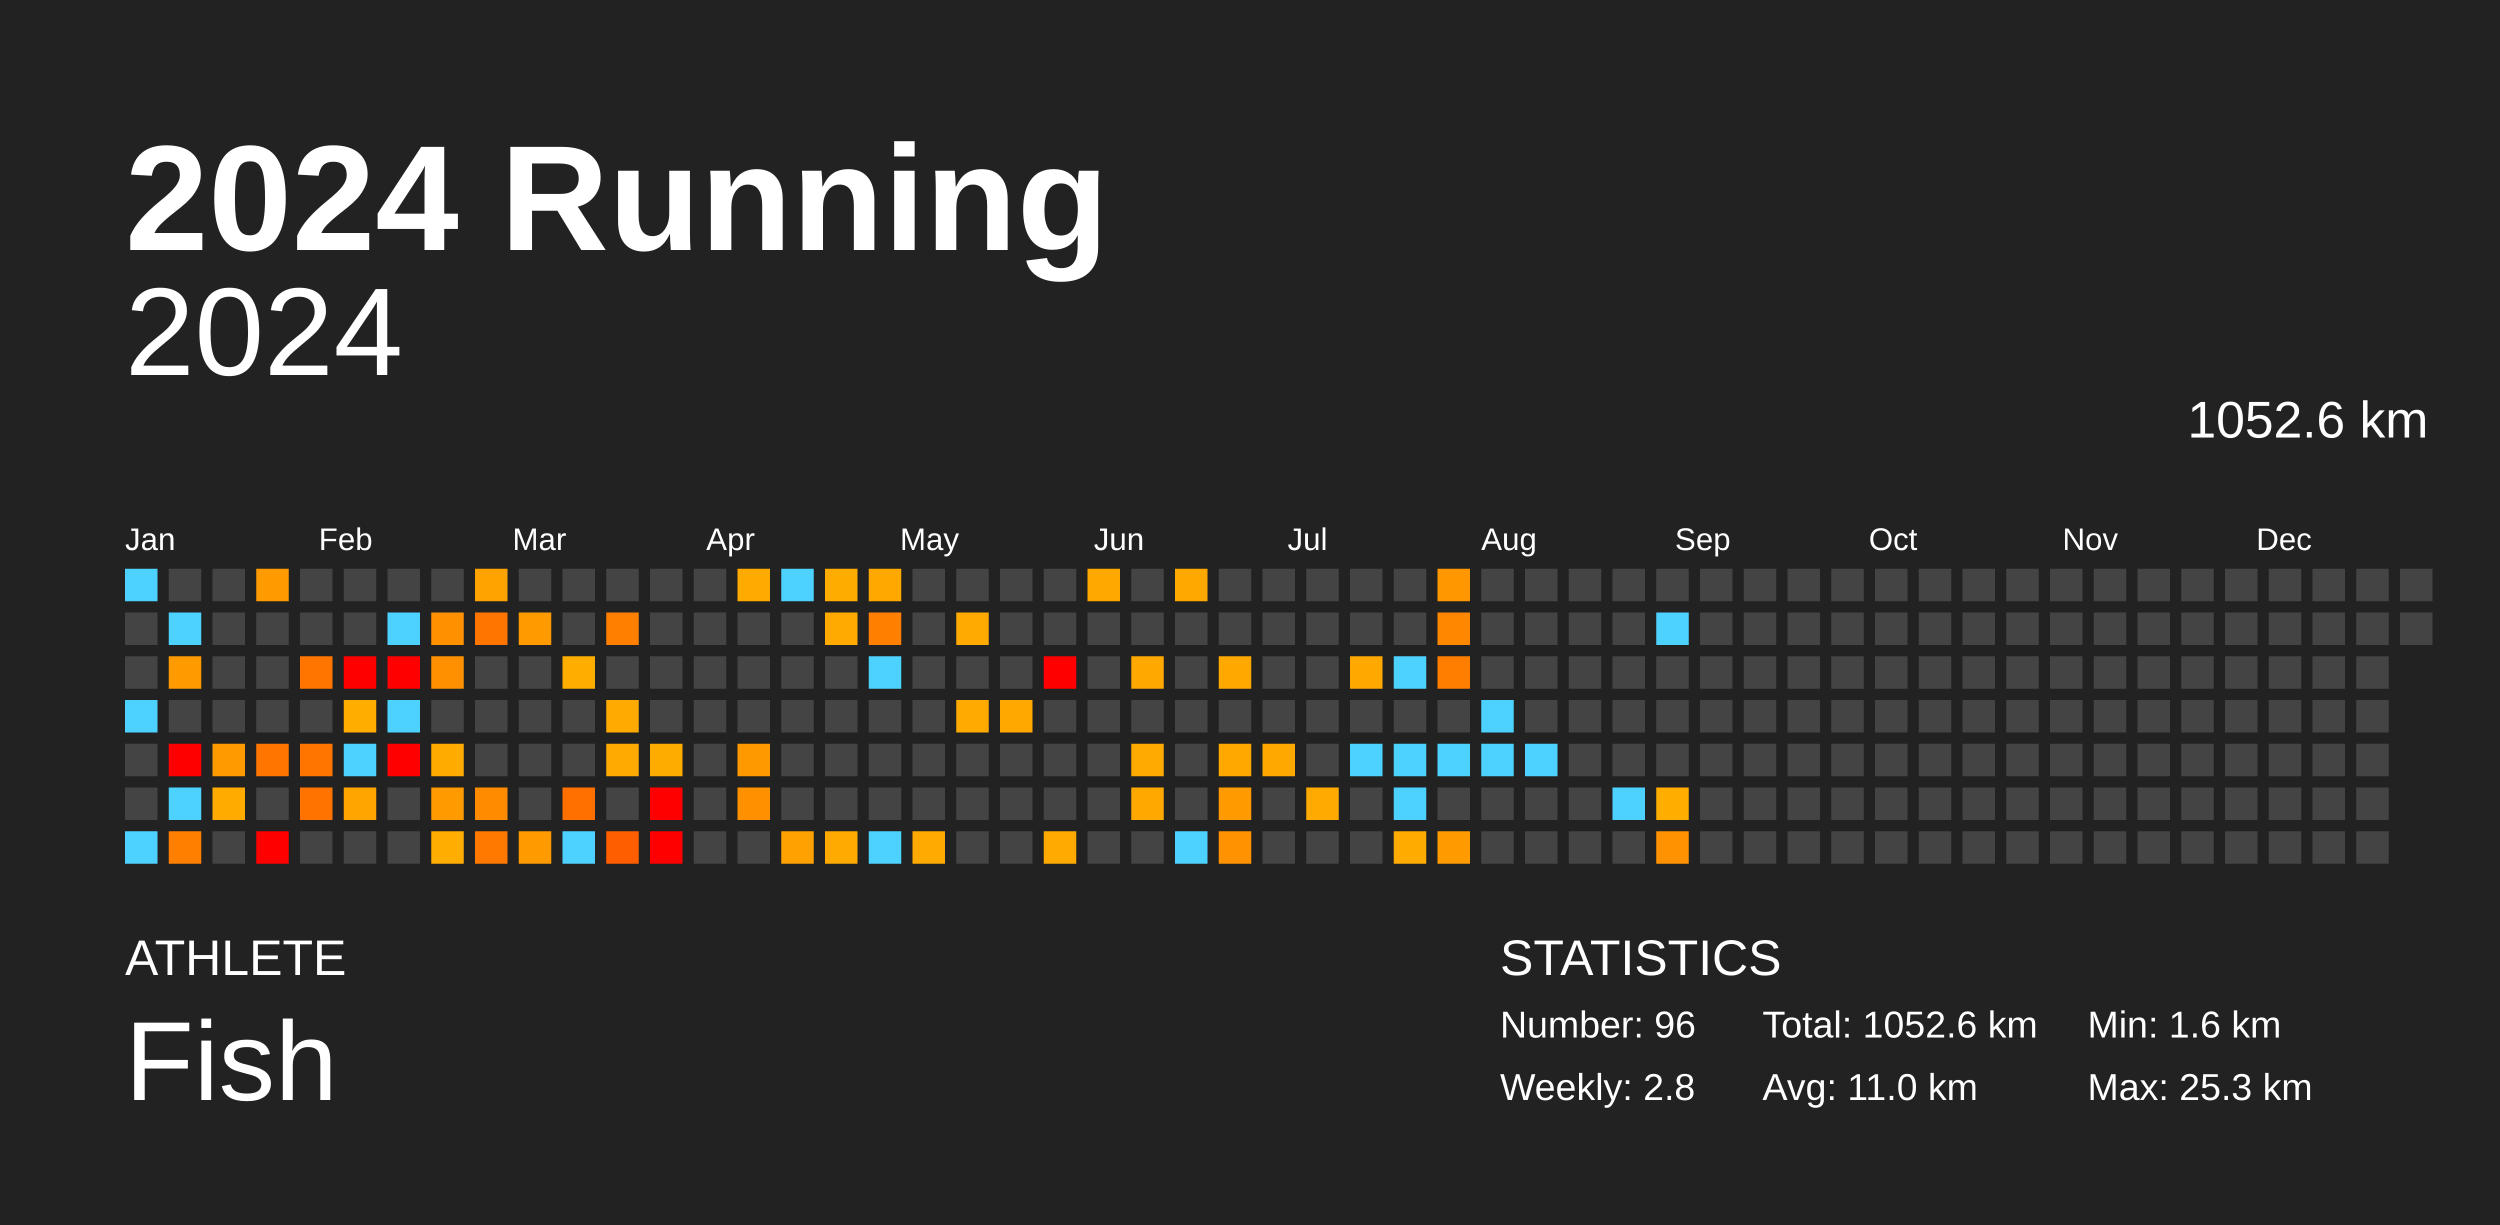
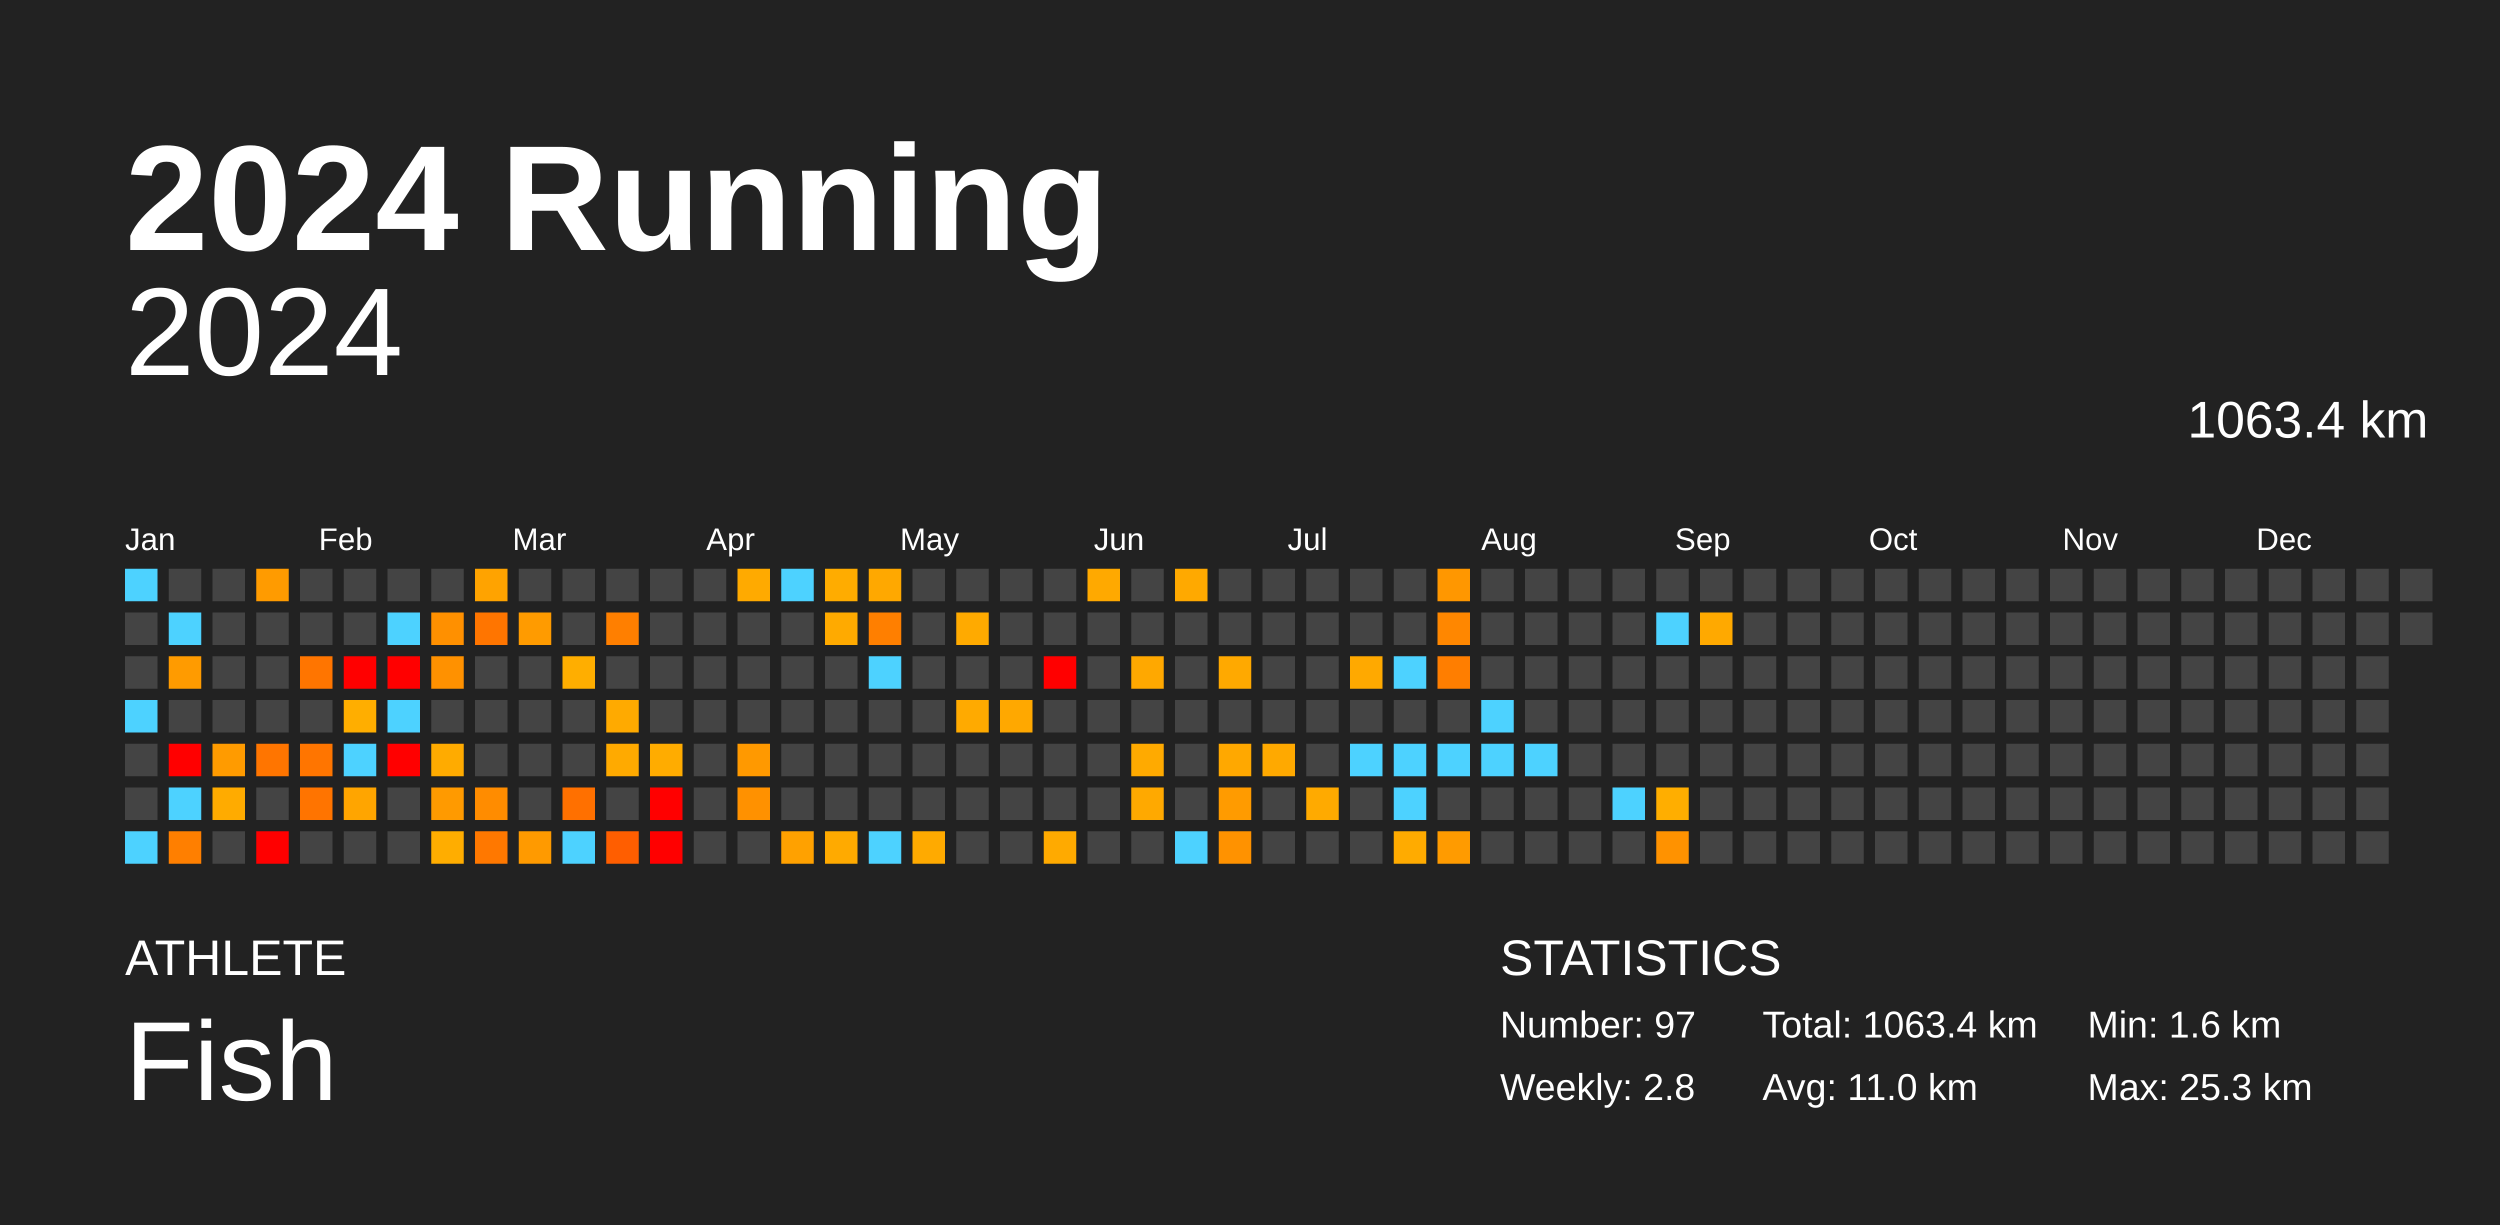
<svg xmlns="http://www.w3.org/2000/svg" baseProfile="full" height="98mm" version="1.1" viewBox="0,0,200,98" width="200mm">
  <defs />
  <rect fill="#222222" height="98" width="200" x="0" y="0" />
  <text fill="#FFFFFF" style="font-size:12px; font-family:Arial; font-weight:bold;" x="10" y="20">2024 Running</text>
  <text fill="#FFFFFF" style="font-size:4px; font-family:Arial" x="10" y="78">ATHLETE</text>
  <text fill="#FFFFFF" style="font-size:9px; font-family:Arial" x="10" y="88">Fish</text>
  <text fill="#FFFFFF" style="font-size:4px; font-family:Arial" x="120" y="78">STATISTICS</text>
-   <text fill="#FFFFFF" style="font-size:3px; font-family:Arial" x="120" y="83">Number: 96</text>
+   <text fill="#FFFFFF" style="font-size:3px; font-family:Arial" x="120" y="83">Number: 97</text>
  <text fill="#FFFFFF" style="font-size:3px; font-family:Arial" x="120" y="88">Weekly: 2.8</text>
-   <text fill="#FFFFFF" style="font-size:3px; font-family:Arial" x="141" y="83">Total: 1052.6 km</text>
+   <text fill="#FFFFFF" style="font-size:3px; font-family:Arial" x="141" y="83">Total: 1063.4 km</text>
  <text fill="#FFFFFF" style="font-size:3px; font-family:Arial" x="141" y="88">Avg: 11.0 km</text>
  <text fill="#FFFFFF" style="font-size:3px; font-family:Arial" x="167" y="83">Min: 1.6 km</text>
  <text fill="#FFFFFF" style="font-size:3px; font-family:Arial" x="167" y="88">Max: 25.3 km</text>
  <text alignment-baseline="hanging" fill="#FFFFFF" style="font-size:10.0px; font-family:Arial;" x="10" y="30">2024</text>
-   <text alignment-baseline="hanging" fill="#FFFFFF" style="font-size:4.125px; font-family:Arial;" x="175" y="35">1052.6 km</text>
+   <text alignment-baseline="hanging" fill="#FFFFFF" style="font-size:4.125px; font-family:Arial;" x="175" y="35">1063.4 km</text>
  <text fill="#FFFFFF" style="font-size:2.5px; font-family:Arial" x="10.0" y="44">Jan</text>
  <text fill="#FFFFFF" style="font-size:2.5px; font-family:Arial" x="25.5" y="44">Feb</text>
  <text fill="#FFFFFF" style="font-size:2.5px; font-family:Arial" x="41.0" y="44">Mar</text>
  <text fill="#FFFFFF" style="font-size:2.5px; font-family:Arial" x="56.5" y="44">Apr</text>
  <text fill="#FFFFFF" style="font-size:2.5px; font-family:Arial" x="72.0" y="44">May</text>
  <text fill="#FFFFFF" style="font-size:2.5px; font-family:Arial" x="87.5" y="44">Jun</text>
  <text fill="#FFFFFF" style="font-size:2.5px; font-family:Arial" x="103.0" y="44">Jul</text>
  <text fill="#FFFFFF" style="font-size:2.5px; font-family:Arial" x="118.5" y="44">Aug</text>
  <text fill="#FFFFFF" style="font-size:2.5px; font-family:Arial" x="134.0" y="44">Sep</text>
  <text fill="#FFFFFF" style="font-size:2.5px; font-family:Arial" x="149.5" y="44">Oct</text>
  <text fill="#FFFFFF" style="font-size:2.5px; font-family:Arial" x="165.0" y="44">Nov</text>
  <text fill="#FFFFFF" style="font-size:2.5px; font-family:Arial" x="180.5" y="44">Dec</text>
  <rect fill="#4dd2ff" height="2.6" width="2.6" x="10.0" y="45.5" />
  <rect fill="#444444" height="2.6" width="2.6" x="10.0" y="49.0" />
  <rect fill="#444444" height="2.6" width="2.6" x="10.0" y="52.5" />
  <rect fill="#4dd2ff" height="2.6" width="2.6" x="10.0" y="56.0" />
  <rect fill="#444444" height="2.6" width="2.6" x="10.0" y="59.5" />
  <rect fill="#444444" height="2.6" width="2.6" x="10.0" y="63.0" />
  <rect fill="#4dd2ff" height="2.6" width="2.6" x="10.0" y="66.5" />
  <rect fill="#444444" height="2.6" width="2.6" x="13.5" y="45.5" />
  <rect fill="#4dd2ff" height="2.6" width="2.6" x="13.5" y="49.0" />
  <rect fill="#ff9b00" height="2.6" width="2.6" x="13.5" y="52.5" />
  <rect fill="#444444" height="2.6" width="2.6" x="13.5" y="56.0" />
  <rect fill="red" height="2.6" width="2.6" x="13.5" y="59.5" />
  <rect fill="#4dd2ff" height="2.6" width="2.6" x="13.5" y="63.0" />
  <rect fill="#ff7f00" height="2.6" width="2.6" x="13.5" y="66.5" />
  <rect fill="#444444" height="2.6" width="2.6" x="17.0" y="45.5" />
  <rect fill="#444444" height="2.6" width="2.6" x="17.0" y="49.0" />
  <rect fill="#444444" height="2.6" width="2.6" x="17.0" y="52.5" />
  <rect fill="#444444" height="2.6" width="2.6" x="17.0" y="56.0" />
  <rect fill="#ff9b00" height="2.6" width="2.6" x="17.0" y="59.5" />
  <rect fill="#ffab00" height="2.6" width="2.6" x="17.0" y="63.0" />
  <rect fill="#444444" height="2.6" width="2.6" x="17.0" y="66.5" />
  <rect fill="#ff9b00" height="2.6" width="2.6" x="20.5" y="45.5" />
  <rect fill="#444444" height="2.6" width="2.6" x="20.5" y="49.0" />
  <rect fill="#444444" height="2.6" width="2.6" x="20.5" y="52.5" />
  <rect fill="#444444" height="2.6" width="2.6" x="20.5" y="56.0" />
  <rect fill="#ff7500" height="2.6" width="2.6" x="20.5" y="59.5" />
  <rect fill="#444444" height="2.6" width="2.6" x="20.5" y="63.0" />
  <rect fill="red" height="2.6" width="2.6" x="20.5" y="66.5" />
  <rect fill="#444444" height="2.6" width="2.6" x="24.0" y="45.5" />
  <rect fill="#444444" height="2.6" width="2.6" x="24.0" y="49.0" />
  <rect fill="#ff7500" height="2.6" width="2.6" x="24.0" y="52.5" />
  <rect fill="#444444" height="2.6" width="2.6" x="24.0" y="56.0" />
  <rect fill="#ff7500" height="2.6" width="2.6" x="24.0" y="59.5" />
  <rect fill="#ff7400" height="2.6" width="2.6" x="24.0" y="63.0" />
  <rect fill="#444444" height="2.6" width="2.6" x="24.0" y="66.5" />
  <rect fill="#444444" height="2.6" width="2.6" x="27.5" y="45.5" />
  <rect fill="#444444" height="2.6" width="2.6" x="27.5" y="49.0" />
  <rect fill="red" height="2.6" width="2.6" x="27.5" y="52.5" />
  <rect fill="#ffae00" height="2.6" width="2.6" x="27.5" y="56.0" />
  <rect fill="#4dd2ff" height="2.6" width="2.6" x="27.5" y="59.5" />
  <rect fill="#ffa500" height="2.6" width="2.6" x="27.5" y="63.0" />
  <rect fill="#444444" height="2.6" width="2.6" x="27.5" y="66.5" />
  <rect fill="#444444" height="2.6" width="2.6" x="31.0" y="45.5" />
  <rect fill="#4dd2ff" height="2.6" width="2.6" x="31.0" y="49.0" />
  <rect fill="red" height="2.6" width="2.6" x="31.0" y="52.5" />
  <rect fill="#4dd2ff" height="2.6" width="2.6" x="31.0" y="56.0" />
  <rect fill="red" height="2.6" width="2.6" x="31.0" y="59.5" />
  <rect fill="#444444" height="2.6" width="2.6" x="31.0" y="63.0" />
  <rect fill="#444444" height="2.6" width="2.6" x="31.0" y="66.5" />
  <rect fill="#444444" height="2.6" width="2.6" x="34.5" y="45.5" />
  <rect fill="#ff9000" height="2.6" width="2.6" x="34.5" y="49.0" />
  <rect fill="#ff9100" height="2.6" width="2.6" x="34.5" y="52.5" />
  <rect fill="#444444" height="2.6" width="2.6" x="34.5" y="56.0" />
  <rect fill="#ffab00" height="2.6" width="2.6" x="34.5" y="59.5" />
  <rect fill="#ff9a00" height="2.6" width="2.6" x="34.5" y="63.0" />
  <rect fill="#ffad00" height="2.6" width="2.6" x="34.5" y="66.5" />
  <rect fill="#ffa300" height="2.6" width="2.6" x="38.0" y="45.5" />
  <rect fill="#ff7500" height="2.6" width="2.6" x="38.0" y="49.0" />
  <rect fill="#444444" height="2.6" width="2.6" x="38.0" y="52.5" />
  <rect fill="#444444" height="2.6" width="2.6" x="38.0" y="56.0" />
  <rect fill="#444444" height="2.6" width="2.6" x="38.0" y="59.5" />
  <rect fill="#ff8c00" height="2.6" width="2.6" x="38.0" y="63.0" />
  <rect fill="#ff7800" height="2.6" width="2.6" x="38.0" y="66.5" />
  <rect fill="#444444" height="2.6" width="2.6" x="41.5" y="45.5" />
  <rect fill="#ff9b00" height="2.6" width="2.6" x="41.5" y="49.0" />
  <rect fill="#444444" height="2.6" width="2.6" x="41.5" y="52.5" />
  <rect fill="#444444" height="2.6" width="2.6" x="41.5" y="56.0" />
  <rect fill="#444444" height="2.6" width="2.6" x="41.5" y="59.5" />
  <rect fill="#444444" height="2.6" width="2.6" x="41.5" y="63.0" />
  <rect fill="#ff9a00" height="2.6" width="2.6" x="41.5" y="66.5" />
  <rect fill="#444444" height="2.6" width="2.6" x="45.0" y="45.5" />
  <rect fill="#444444" height="2.6" width="2.6" x="45.0" y="49.0" />
  <rect fill="#ffae00" height="2.6" width="2.6" x="45.0" y="52.5" />
  <rect fill="#444444" height="2.6" width="2.6" x="45.0" y="56.0" />
  <rect fill="#444444" height="2.6" width="2.6" x="45.0" y="59.5" />
  <rect fill="#ff7000" height="2.6" width="2.6" x="45.0" y="63.0" />
  <rect fill="#4dd2ff" height="2.6" width="2.6" x="45.0" y="66.5" />
  <rect fill="#444444" height="2.6" width="2.6" x="48.5" y="45.5" />
  <rect fill="#ff7f00" height="2.6" width="2.6" x="48.5" y="49.0" />
  <rect fill="#444444" height="2.6" width="2.6" x="48.5" y="52.5" />
  <rect fill="#ffaa00" height="2.6" width="2.6" x="48.5" y="56.0" />
  <rect fill="#ffaa00" height="2.6" width="2.6" x="48.5" y="59.5" />
  <rect fill="#444444" height="2.6" width="2.6" x="48.5" y="63.0" />
  <rect fill="#ff5e00" height="2.6" width="2.6" x="48.5" y="66.5" />
  <rect fill="#444444" height="2.6" width="2.6" x="52.0" y="45.5" />
  <rect fill="#444444" height="2.6" width="2.6" x="52.0" y="49.0" />
  <rect fill="#444444" height="2.6" width="2.6" x="52.0" y="52.5" />
  <rect fill="#444444" height="2.6" width="2.6" x="52.0" y="56.0" />
  <rect fill="#ffac00" height="2.6" width="2.6" x="52.0" y="59.5" />
  <rect fill="red" height="2.6" width="2.6" x="52.0" y="63.0" />
  <rect fill="red" height="2.6" width="2.6" x="52.0" y="66.5" />
  <rect fill="#444444" height="2.6" width="2.6" x="55.5" y="45.5" />
  <rect fill="#444444" height="2.6" width="2.6" x="55.5" y="49.0" />
  <rect fill="#444444" height="2.6" width="2.6" x="55.5" y="52.5" />
  <rect fill="#444444" height="2.6" width="2.6" x="55.5" y="56.0" />
  <rect fill="#444444" height="2.6" width="2.6" x="55.5" y="59.5" />
  <rect fill="#444444" height="2.6" width="2.6" x="55.5" y="63.0" />
  <rect fill="#444444" height="2.6" width="2.6" x="55.5" y="66.5" />
  <rect fill="#ffaa00" height="2.6" width="2.6" x="59.0" y="45.5" />
  <rect fill="#444444" height="2.6" width="2.6" x="59.0" y="49.0" />
  <rect fill="#444444" height="2.6" width="2.6" x="59.0" y="52.5" />
  <rect fill="#444444" height="2.6" width="2.6" x="59.0" y="56.0" />
  <rect fill="#ff9900" height="2.6" width="2.6" x="59.0" y="59.5" />
  <rect fill="#ff9100" height="2.6" width="2.6" x="59.0" y="63.0" />
  <rect fill="#444444" height="2.6" width="2.6" x="59.0" y="66.5" />
  <rect fill="#4dd2ff" height="2.6" width="2.6" x="62.5" y="45.5" />
  <rect fill="#444444" height="2.6" width="2.6" x="62.5" y="49.0" />
  <rect fill="#444444" height="2.6" width="2.6" x="62.5" y="52.5" />
  <rect fill="#444444" height="2.6" width="2.6" x="62.5" y="56.0" />
  <rect fill="#444444" height="2.6" width="2.6" x="62.5" y="59.5" />
  <rect fill="#444444" height="2.6" width="2.6" x="62.5" y="63.0" />
  <rect fill="#ffa100" height="2.6" width="2.6" x="62.5" y="66.5" />
  <rect fill="#ffac00" height="2.6" width="2.6" x="66.0" y="45.5" />
  <rect fill="#ffaa00" height="2.6" width="2.6" x="66.0" y="49.0" />
  <rect fill="#444444" height="2.6" width="2.6" x="66.0" y="52.5" />
  <rect fill="#444444" height="2.6" width="2.6" x="66.0" y="56.0" />
  <rect fill="#444444" height="2.6" width="2.6" x="66.0" y="59.5" />
  <rect fill="#444444" height="2.6" width="2.6" x="66.0" y="63.0" />
  <rect fill="#ffaa00" height="2.6" width="2.6" x="66.0" y="66.5" />
  <rect fill="#ffa800" height="2.6" width="2.6" x="69.5" y="45.5" />
  <rect fill="#ff7f00" height="2.6" width="2.6" x="69.5" y="49.0" />
  <rect fill="#4dd2ff" height="2.6" width="2.6" x="69.5" y="52.5" />
  <rect fill="#444444" height="2.6" width="2.6" x="69.5" y="56.0" />
  <rect fill="#444444" height="2.6" width="2.6" x="69.5" y="59.5" />
  <rect fill="#444444" height="2.6" width="2.6" x="69.5" y="63.0" />
  <rect fill="#4dd2ff" height="2.6" width="2.6" x="69.5" y="66.5" />
  <rect fill="#444444" height="2.6" width="2.6" x="73.0" y="45.5" />
  <rect fill="#444444" height="2.6" width="2.6" x="73.0" y="49.0" />
  <rect fill="#444444" height="2.6" width="2.6" x="73.0" y="52.5" />
  <rect fill="#444444" height="2.6" width="2.6" x="73.0" y="56.0" />
  <rect fill="#444444" height="2.6" width="2.6" x="73.0" y="59.5" />
  <rect fill="#444444" height="2.6" width="2.6" x="73.0" y="63.0" />
  <rect fill="#ffaa00" height="2.6" width="2.6" x="73.0" y="66.5" />
  <rect fill="#444444" height="2.6" width="2.6" x="76.5" y="45.5" />
  <rect fill="#ffaa00" height="2.6" width="2.6" x="76.5" y="49.0" />
  <rect fill="#444444" height="2.6" width="2.6" x="76.5" y="52.5" />
  <rect fill="#ffaa00" height="2.6" width="2.6" x="76.5" y="56.0" />
  <rect fill="#444444" height="2.6" width="2.6" x="76.5" y="59.5" />
  <rect fill="#444444" height="2.6" width="2.6" x="76.5" y="63.0" />
  <rect fill="#444444" height="2.6" width="2.6" x="76.5" y="66.5" />
  <rect fill="#444444" height="2.6" width="2.6" x="80.0" y="45.5" />
  <rect fill="#444444" height="2.6" width="2.6" x="80.0" y="49.0" />
  <rect fill="#444444" height="2.6" width="2.6" x="80.0" y="52.5" />
  <rect fill="#ffa800" height="2.6" width="2.6" x="80.0" y="56.0" />
  <rect fill="#444444" height="2.6" width="2.6" x="80.0" y="59.5" />
  <rect fill="#444444" height="2.6" width="2.6" x="80.0" y="63.0" />
  <rect fill="#444444" height="2.6" width="2.6" x="80.0" y="66.5" />
  <rect fill="#444444" height="2.6" width="2.6" x="83.5" y="45.5" />
  <rect fill="#444444" height="2.6" width="2.6" x="83.5" y="49.0" />
  <rect fill="red" height="2.6" width="2.6" x="83.5" y="52.5" />
  <rect fill="#444444" height="2.6" width="2.6" x="83.5" y="56.0" />
  <rect fill="#444444" height="2.6" width="2.6" x="83.5" y="59.5" />
  <rect fill="#444444" height="2.6" width="2.6" x="83.5" y="63.0" />
  <rect fill="#ffaa00" height="2.6" width="2.6" x="83.5" y="66.5" />
  <rect fill="#ffa900" height="2.6" width="2.6" x="87.0" y="45.5" />
  <rect fill="#444444" height="2.6" width="2.6" x="87.0" y="49.0" />
  <rect fill="#444444" height="2.6" width="2.6" x="87.0" y="52.5" />
  <rect fill="#444444" height="2.6" width="2.6" x="87.0" y="56.0" />
  <rect fill="#444444" height="2.6" width="2.6" x="87.0" y="59.5" />
  <rect fill="#444444" height="2.6" width="2.6" x="87.0" y="63.0" />
  <rect fill="#444444" height="2.6" width="2.6" x="87.0" y="66.5" />
  <rect fill="#444444" height="2.6" width="2.6" x="90.5" y="45.5" />
  <rect fill="#444444" height="2.6" width="2.6" x="90.5" y="49.0" />
  <rect fill="#ffa800" height="2.6" width="2.6" x="90.5" y="52.5" />
  <rect fill="#444444" height="2.6" width="2.6" x="90.5" y="56.0" />
  <rect fill="#ffaa00" height="2.6" width="2.6" x="90.5" y="59.5" />
  <rect fill="#ffa900" height="2.6" width="2.6" x="90.5" y="63.0" />
  <rect fill="#444444" height="2.6" width="2.6" x="90.5" y="66.5" />
  <rect fill="#ffa900" height="2.6" width="2.6" x="94.0" y="45.5" />
  <rect fill="#444444" height="2.6" width="2.6" x="94.0" y="49.0" />
  <rect fill="#444444" height="2.6" width="2.6" x="94.0" y="52.5" />
  <rect fill="#444444" height="2.6" width="2.6" x="94.0" y="56.0" />
  <rect fill="#444444" height="2.6" width="2.6" x="94.0" y="59.5" />
  <rect fill="#444444" height="2.6" width="2.6" x="94.0" y="63.0" />
  <rect fill="#4dd2ff" height="2.6" width="2.6" x="94.0" y="66.5" />
  <rect fill="#444444" height="2.6" width="2.6" x="97.5" y="45.5" />
  <rect fill="#444444" height="2.6" width="2.6" x="97.5" y="49.0" />
  <rect fill="#ffa900" height="2.6" width="2.6" x="97.5" y="52.5" />
  <rect fill="#444444" height="2.6" width="2.6" x="97.5" y="56.0" />
  <rect fill="#ffa800" height="2.6" width="2.6" x="97.5" y="59.5" />
  <rect fill="#ff9b00" height="2.6" width="2.6" x="97.5" y="63.0" />
  <rect fill="#ff9200" height="2.6" width="2.6" x="97.5" y="66.5" />
  <rect fill="#444444" height="2.6" width="2.6" x="101.0" y="45.5" />
  <rect fill="#444444" height="2.6" width="2.6" x="101.0" y="49.0" />
  <rect fill="#444444" height="2.6" width="2.6" x="101.0" y="52.5" />
  <rect fill="#444444" height="2.6" width="2.6" x="101.0" y="56.0" />
  <rect fill="#ffa900" height="2.6" width="2.6" x="101.0" y="59.5" />
  <rect fill="#444444" height="2.6" width="2.6" x="101.0" y="63.0" />
  <rect fill="#444444" height="2.6" width="2.6" x="101.0" y="66.5" />
  <rect fill="#444444" height="2.6" width="2.6" x="104.5" y="45.5" />
  <rect fill="#444444" height="2.6" width="2.6" x="104.5" y="49.0" />
  <rect fill="#444444" height="2.6" width="2.6" x="104.5" y="52.5" />
  <rect fill="#444444" height="2.6" width="2.6" x="104.5" y="56.0" />
  <rect fill="#444444" height="2.6" width="2.6" x="104.5" y="59.5" />
  <rect fill="#ffaa00" height="2.6" width="2.6" x="104.5" y="63.0" />
  <rect fill="#444444" height="2.6" width="2.6" x="104.5" y="66.5" />
  <rect fill="#444444" height="2.6" width="2.6" x="108.0" y="45.5" />
  <rect fill="#444444" height="2.6" width="2.6" x="108.0" y="49.0" />
  <rect fill="#ffa900" height="2.6" width="2.6" x="108.0" y="52.5" />
  <rect fill="#444444" height="2.6" width="2.6" x="108.0" y="56.0" />
  <rect fill="#4dd2ff" height="2.6" width="2.6" x="108.0" y="59.5" />
  <rect fill="#444444" height="2.6" width="2.6" x="108.0" y="63.0" />
  <rect fill="#444444" height="2.6" width="2.6" x="108.0" y="66.5" />
  <rect fill="#444444" height="2.6" width="2.6" x="111.5" y="45.5" />
  <rect fill="#444444" height="2.6" width="2.6" x="111.5" y="49.0" />
  <rect fill="#4dd2ff" height="2.6" width="2.6" x="111.5" y="52.5" />
  <rect fill="#444444" height="2.6" width="2.6" x="111.5" y="56.0" />
  <rect fill="#4dd2ff" height="2.6" width="2.6" x="111.5" y="59.5" />
  <rect fill="#4dd2ff" height="2.6" width="2.6" x="111.5" y="63.0" />
  <rect fill="#ffab00" height="2.6" width="2.6" x="111.5" y="66.5" />
  <rect fill="#ff9700" height="2.6" width="2.6" x="115.0" y="45.5" />
  <rect fill="#ff8700" height="2.6" width="2.6" x="115.0" y="49.0" />
  <rect fill="#ff7e00" height="2.6" width="2.6" x="115.0" y="52.5" />
  <rect fill="#444444" height="2.6" width="2.6" x="115.0" y="56.0" />
  <rect fill="#4dd2ff" height="2.6" width="2.6" x="115.0" y="59.5" />
  <rect fill="#444444" height="2.6" width="2.6" x="115.0" y="63.0" />
  <rect fill="#ff9b00" height="2.6" width="2.6" x="115.0" y="66.5" />
  <rect fill="#444444" height="2.6" width="2.6" x="118.5" y="45.5" />
  <rect fill="#444444" height="2.6" width="2.6" x="118.5" y="49.0" />
  <rect fill="#444444" height="2.6" width="2.6" x="118.5" y="52.5" />
  <rect fill="#4dd2ff" height="2.6" width="2.6" x="118.5" y="56.0" />
  <rect fill="#4dd2ff" height="2.6" width="2.6" x="118.5" y="59.5" />
  <rect fill="#444444" height="2.6" width="2.6" x="118.5" y="63.0" />
  <rect fill="#444444" height="2.6" width="2.6" x="118.5" y="66.5" />
  <rect fill="#444444" height="2.6" width="2.6" x="122.0" y="45.5" />
  <rect fill="#444444" height="2.6" width="2.6" x="122.0" y="49.0" />
  <rect fill="#444444" height="2.6" width="2.6" x="122.0" y="52.5" />
  <rect fill="#444444" height="2.6" width="2.6" x="122.0" y="56.0" />
  <rect fill="#4dd2ff" height="2.6" width="2.6" x="122.0" y="59.5" />
  <rect fill="#444444" height="2.6" width="2.6" x="122.0" y="63.0" />
  <rect fill="#444444" height="2.6" width="2.6" x="122.0" y="66.5" />
  <rect fill="#444444" height="2.6" width="2.6" x="125.5" y="45.5" />
  <rect fill="#444444" height="2.6" width="2.6" x="125.5" y="49.0" />
  <rect fill="#444444" height="2.6" width="2.6" x="125.5" y="52.5" />
  <rect fill="#444444" height="2.6" width="2.6" x="125.5" y="56.0" />
  <rect fill="#444444" height="2.6" width="2.6" x="125.5" y="59.5" />
  <rect fill="#444444" height="2.6" width="2.6" x="125.5" y="63.0" />
  <rect fill="#444444" height="2.6" width="2.6" x="125.5" y="66.5" />
  <rect fill="#444444" height="2.6" width="2.6" x="129.0" y="45.5" />
  <rect fill="#444444" height="2.6" width="2.6" x="129.0" y="49.0" />
  <rect fill="#444444" height="2.6" width="2.6" x="129.0" y="52.5" />
  <rect fill="#444444" height="2.6" width="2.6" x="129.0" y="56.0" />
  <rect fill="#444444" height="2.6" width="2.6" x="129.0" y="59.5" />
  <rect fill="#4dd2ff" height="2.6" width="2.6" x="129.0" y="63.0" />
  <rect fill="#444444" height="2.6" width="2.6" x="129.0" y="66.5" />
  <rect fill="#444444" height="2.6" width="2.6" x="132.5" y="45.5" />
  <rect fill="#4dd2ff" height="2.6" width="2.6" x="132.5" y="49.0" />
  <rect fill="#444444" height="2.6" width="2.6" x="132.5" y="52.5" />
  <rect fill="#444444" height="2.6" width="2.6" x="132.5" y="56.0" />
  <rect fill="#444444" height="2.6" width="2.6" x="132.5" y="59.5" />
  <rect fill="#ffae00" height="2.6" width="2.6" x="132.5" y="63.0" />
  <rect fill="#ff9200" height="2.6" width="2.6" x="132.5" y="66.5" />
  <rect fill="#444444" height="2.6" width="2.6" x="136.0" y="45.5" />
-   <rect fill="#444444" height="2.6" width="2.6" x="136.0" y="49.0" />
+   <rect fill="#ffa900" height="2.6" width="2.6" x="136.0" y="49.0" />
  <rect fill="#444444" height="2.6" width="2.6" x="136.0" y="52.5" />
  <rect fill="#444444" height="2.6" width="2.6" x="136.0" y="56.0" />
  <rect fill="#444444" height="2.6" width="2.6" x="136.0" y="59.5" />
  <rect fill="#444444" height="2.6" width="2.6" x="136.0" y="63.0" />
  <rect fill="#444444" height="2.6" width="2.6" x="136.0" y="66.5" />
  <rect fill="#444444" height="2.6" width="2.6" x="139.5" y="45.5" />
  <rect fill="#444444" height="2.6" width="2.6" x="139.5" y="49.0" />
  <rect fill="#444444" height="2.6" width="2.6" x="139.5" y="52.5" />
  <rect fill="#444444" height="2.6" width="2.6" x="139.5" y="56.0" />
  <rect fill="#444444" height="2.6" width="2.6" x="139.5" y="59.5" />
  <rect fill="#444444" height="2.6" width="2.6" x="139.5" y="63.0" />
  <rect fill="#444444" height="2.6" width="2.6" x="139.5" y="66.5" />
  <rect fill="#444444" height="2.6" width="2.6" x="143.0" y="45.5" />
  <rect fill="#444444" height="2.6" width="2.6" x="143.0" y="49.0" />
  <rect fill="#444444" height="2.6" width="2.6" x="143.0" y="52.5" />
  <rect fill="#444444" height="2.6" width="2.6" x="143.0" y="56.0" />
  <rect fill="#444444" height="2.6" width="2.6" x="143.0" y="59.5" />
  <rect fill="#444444" height="2.6" width="2.6" x="143.0" y="63.0" />
  <rect fill="#444444" height="2.6" width="2.6" x="143.0" y="66.5" />
  <rect fill="#444444" height="2.6" width="2.6" x="146.5" y="45.5" />
  <rect fill="#444444" height="2.6" width="2.6" x="146.5" y="49.0" />
  <rect fill="#444444" height="2.6" width="2.6" x="146.5" y="52.5" />
  <rect fill="#444444" height="2.6" width="2.6" x="146.5" y="56.0" />
  <rect fill="#444444" height="2.6" width="2.6" x="146.5" y="59.5" />
  <rect fill="#444444" height="2.6" width="2.6" x="146.5" y="63.0" />
  <rect fill="#444444" height="2.6" width="2.6" x="146.5" y="66.5" />
  <rect fill="#444444" height="2.6" width="2.6" x="150.0" y="45.5" />
  <rect fill="#444444" height="2.6" width="2.6" x="150.0" y="49.0" />
  <rect fill="#444444" height="2.6" width="2.6" x="150.0" y="52.5" />
  <rect fill="#444444" height="2.6" width="2.6" x="150.0" y="56.0" />
  <rect fill="#444444" height="2.6" width="2.6" x="150.0" y="59.5" />
  <rect fill="#444444" height="2.6" width="2.6" x="150.0" y="63.0" />
  <rect fill="#444444" height="2.6" width="2.6" x="150.0" y="66.5" />
  <rect fill="#444444" height="2.6" width="2.6" x="153.5" y="45.5" />
  <rect fill="#444444" height="2.6" width="2.6" x="153.5" y="49.0" />
  <rect fill="#444444" height="2.6" width="2.6" x="153.5" y="52.5" />
  <rect fill="#444444" height="2.6" width="2.6" x="153.5" y="56.0" />
  <rect fill="#444444" height="2.6" width="2.6" x="153.5" y="59.5" />
  <rect fill="#444444" height="2.6" width="2.6" x="153.5" y="63.0" />
  <rect fill="#444444" height="2.6" width="2.6" x="153.5" y="66.5" />
  <rect fill="#444444" height="2.6" width="2.6" x="157.0" y="45.5" />
  <rect fill="#444444" height="2.6" width="2.6" x="157.0" y="49.0" />
  <rect fill="#444444" height="2.6" width="2.6" x="157.0" y="52.5" />
  <rect fill="#444444" height="2.6" width="2.6" x="157.0" y="56.0" />
  <rect fill="#444444" height="2.6" width="2.6" x="157.0" y="59.5" />
  <rect fill="#444444" height="2.6" width="2.6" x="157.0" y="63.0" />
  <rect fill="#444444" height="2.6" width="2.6" x="157.0" y="66.5" />
  <rect fill="#444444" height="2.6" width="2.6" x="160.5" y="45.5" />
  <rect fill="#444444" height="2.6" width="2.6" x="160.5" y="49.0" />
  <rect fill="#444444" height="2.6" width="2.6" x="160.5" y="52.5" />
  <rect fill="#444444" height="2.6" width="2.6" x="160.5" y="56.0" />
  <rect fill="#444444" height="2.6" width="2.6" x="160.5" y="59.5" />
  <rect fill="#444444" height="2.6" width="2.6" x="160.5" y="63.0" />
  <rect fill="#444444" height="2.6" width="2.6" x="160.5" y="66.5" />
  <rect fill="#444444" height="2.6" width="2.6" x="164.0" y="45.5" />
  <rect fill="#444444" height="2.6" width="2.6" x="164.0" y="49.0" />
  <rect fill="#444444" height="2.6" width="2.6" x="164.0" y="52.5" />
  <rect fill="#444444" height="2.6" width="2.6" x="164.0" y="56.0" />
  <rect fill="#444444" height="2.6" width="2.6" x="164.0" y="59.5" />
  <rect fill="#444444" height="2.6" width="2.6" x="164.0" y="63.0" />
  <rect fill="#444444" height="2.6" width="2.6" x="164.0" y="66.5" />
  <rect fill="#444444" height="2.6" width="2.6" x="167.5" y="45.5" />
  <rect fill="#444444" height="2.6" width="2.6" x="167.5" y="49.0" />
  <rect fill="#444444" height="2.6" width="2.6" x="167.5" y="52.5" />
  <rect fill="#444444" height="2.6" width="2.6" x="167.5" y="56.0" />
  <rect fill="#444444" height="2.6" width="2.6" x="167.5" y="59.5" />
  <rect fill="#444444" height="2.6" width="2.6" x="167.5" y="63.0" />
  <rect fill="#444444" height="2.6" width="2.6" x="167.5" y="66.5" />
  <rect fill="#444444" height="2.6" width="2.6" x="171.0" y="45.5" />
  <rect fill="#444444" height="2.6" width="2.6" x="171.0" y="49.0" />
  <rect fill="#444444" height="2.6" width="2.6" x="171.0" y="52.5" />
  <rect fill="#444444" height="2.6" width="2.6" x="171.0" y="56.0" />
  <rect fill="#444444" height="2.6" width="2.6" x="171.0" y="59.5" />
  <rect fill="#444444" height="2.6" width="2.6" x="171.0" y="63.0" />
  <rect fill="#444444" height="2.6" width="2.6" x="171.0" y="66.5" />
  <rect fill="#444444" height="2.6" width="2.6" x="174.5" y="45.5" />
  <rect fill="#444444" height="2.6" width="2.6" x="174.5" y="49.0" />
  <rect fill="#444444" height="2.6" width="2.6" x="174.5" y="52.5" />
  <rect fill="#444444" height="2.6" width="2.6" x="174.5" y="56.0" />
  <rect fill="#444444" height="2.6" width="2.6" x="174.5" y="59.5" />
  <rect fill="#444444" height="2.6" width="2.6" x="174.5" y="63.0" />
  <rect fill="#444444" height="2.6" width="2.6" x="174.5" y="66.5" />
  <rect fill="#444444" height="2.6" width="2.6" x="178.0" y="45.5" />
  <rect fill="#444444" height="2.6" width="2.6" x="178.0" y="49.0" />
  <rect fill="#444444" height="2.6" width="2.6" x="178.0" y="52.5" />
  <rect fill="#444444" height="2.6" width="2.6" x="178.0" y="56.0" />
  <rect fill="#444444" height="2.6" width="2.6" x="178.0" y="59.5" />
  <rect fill="#444444" height="2.6" width="2.6" x="178.0" y="63.0" />
  <rect fill="#444444" height="2.6" width="2.6" x="178.0" y="66.5" />
  <rect fill="#444444" height="2.6" width="2.6" x="181.5" y="45.5" />
  <rect fill="#444444" height="2.6" width="2.6" x="181.5" y="49.0" />
  <rect fill="#444444" height="2.6" width="2.6" x="181.5" y="52.5" />
  <rect fill="#444444" height="2.6" width="2.6" x="181.5" y="56.0" />
  <rect fill="#444444" height="2.6" width="2.6" x="181.5" y="59.5" />
  <rect fill="#444444" height="2.6" width="2.6" x="181.5" y="63.0" />
  <rect fill="#444444" height="2.6" width="2.6" x="181.5" y="66.5" />
  <rect fill="#444444" height="2.6" width="2.6" x="185.0" y="45.5" />
  <rect fill="#444444" height="2.6" width="2.6" x="185.0" y="49.0" />
  <rect fill="#444444" height="2.6" width="2.6" x="185.0" y="52.5" />
  <rect fill="#444444" height="2.6" width="2.6" x="185.0" y="56.0" />
  <rect fill="#444444" height="2.6" width="2.6" x="185.0" y="59.5" />
  <rect fill="#444444" height="2.6" width="2.6" x="185.0" y="63.0" />
  <rect fill="#444444" height="2.6" width="2.6" x="185.0" y="66.5" />
  <rect fill="#444444" height="2.6" width="2.6" x="188.5" y="45.5" />
  <rect fill="#444444" height="2.6" width="2.6" x="188.5" y="49.0" />
  <rect fill="#444444" height="2.6" width="2.6" x="188.5" y="52.5" />
  <rect fill="#444444" height="2.6" width="2.6" x="188.5" y="56.0" />
  <rect fill="#444444" height="2.6" width="2.6" x="188.5" y="59.5" />
  <rect fill="#444444" height="2.6" width="2.6" x="188.5" y="63.0" />
  <rect fill="#444444" height="2.6" width="2.6" x="188.5" y="66.5" />
  <rect fill="#444444" height="2.6" width="2.6" x="192.0" y="45.5" />
  <rect fill="#444444" height="2.6" width="2.6" x="192.0" y="49.0" />
</svg>
